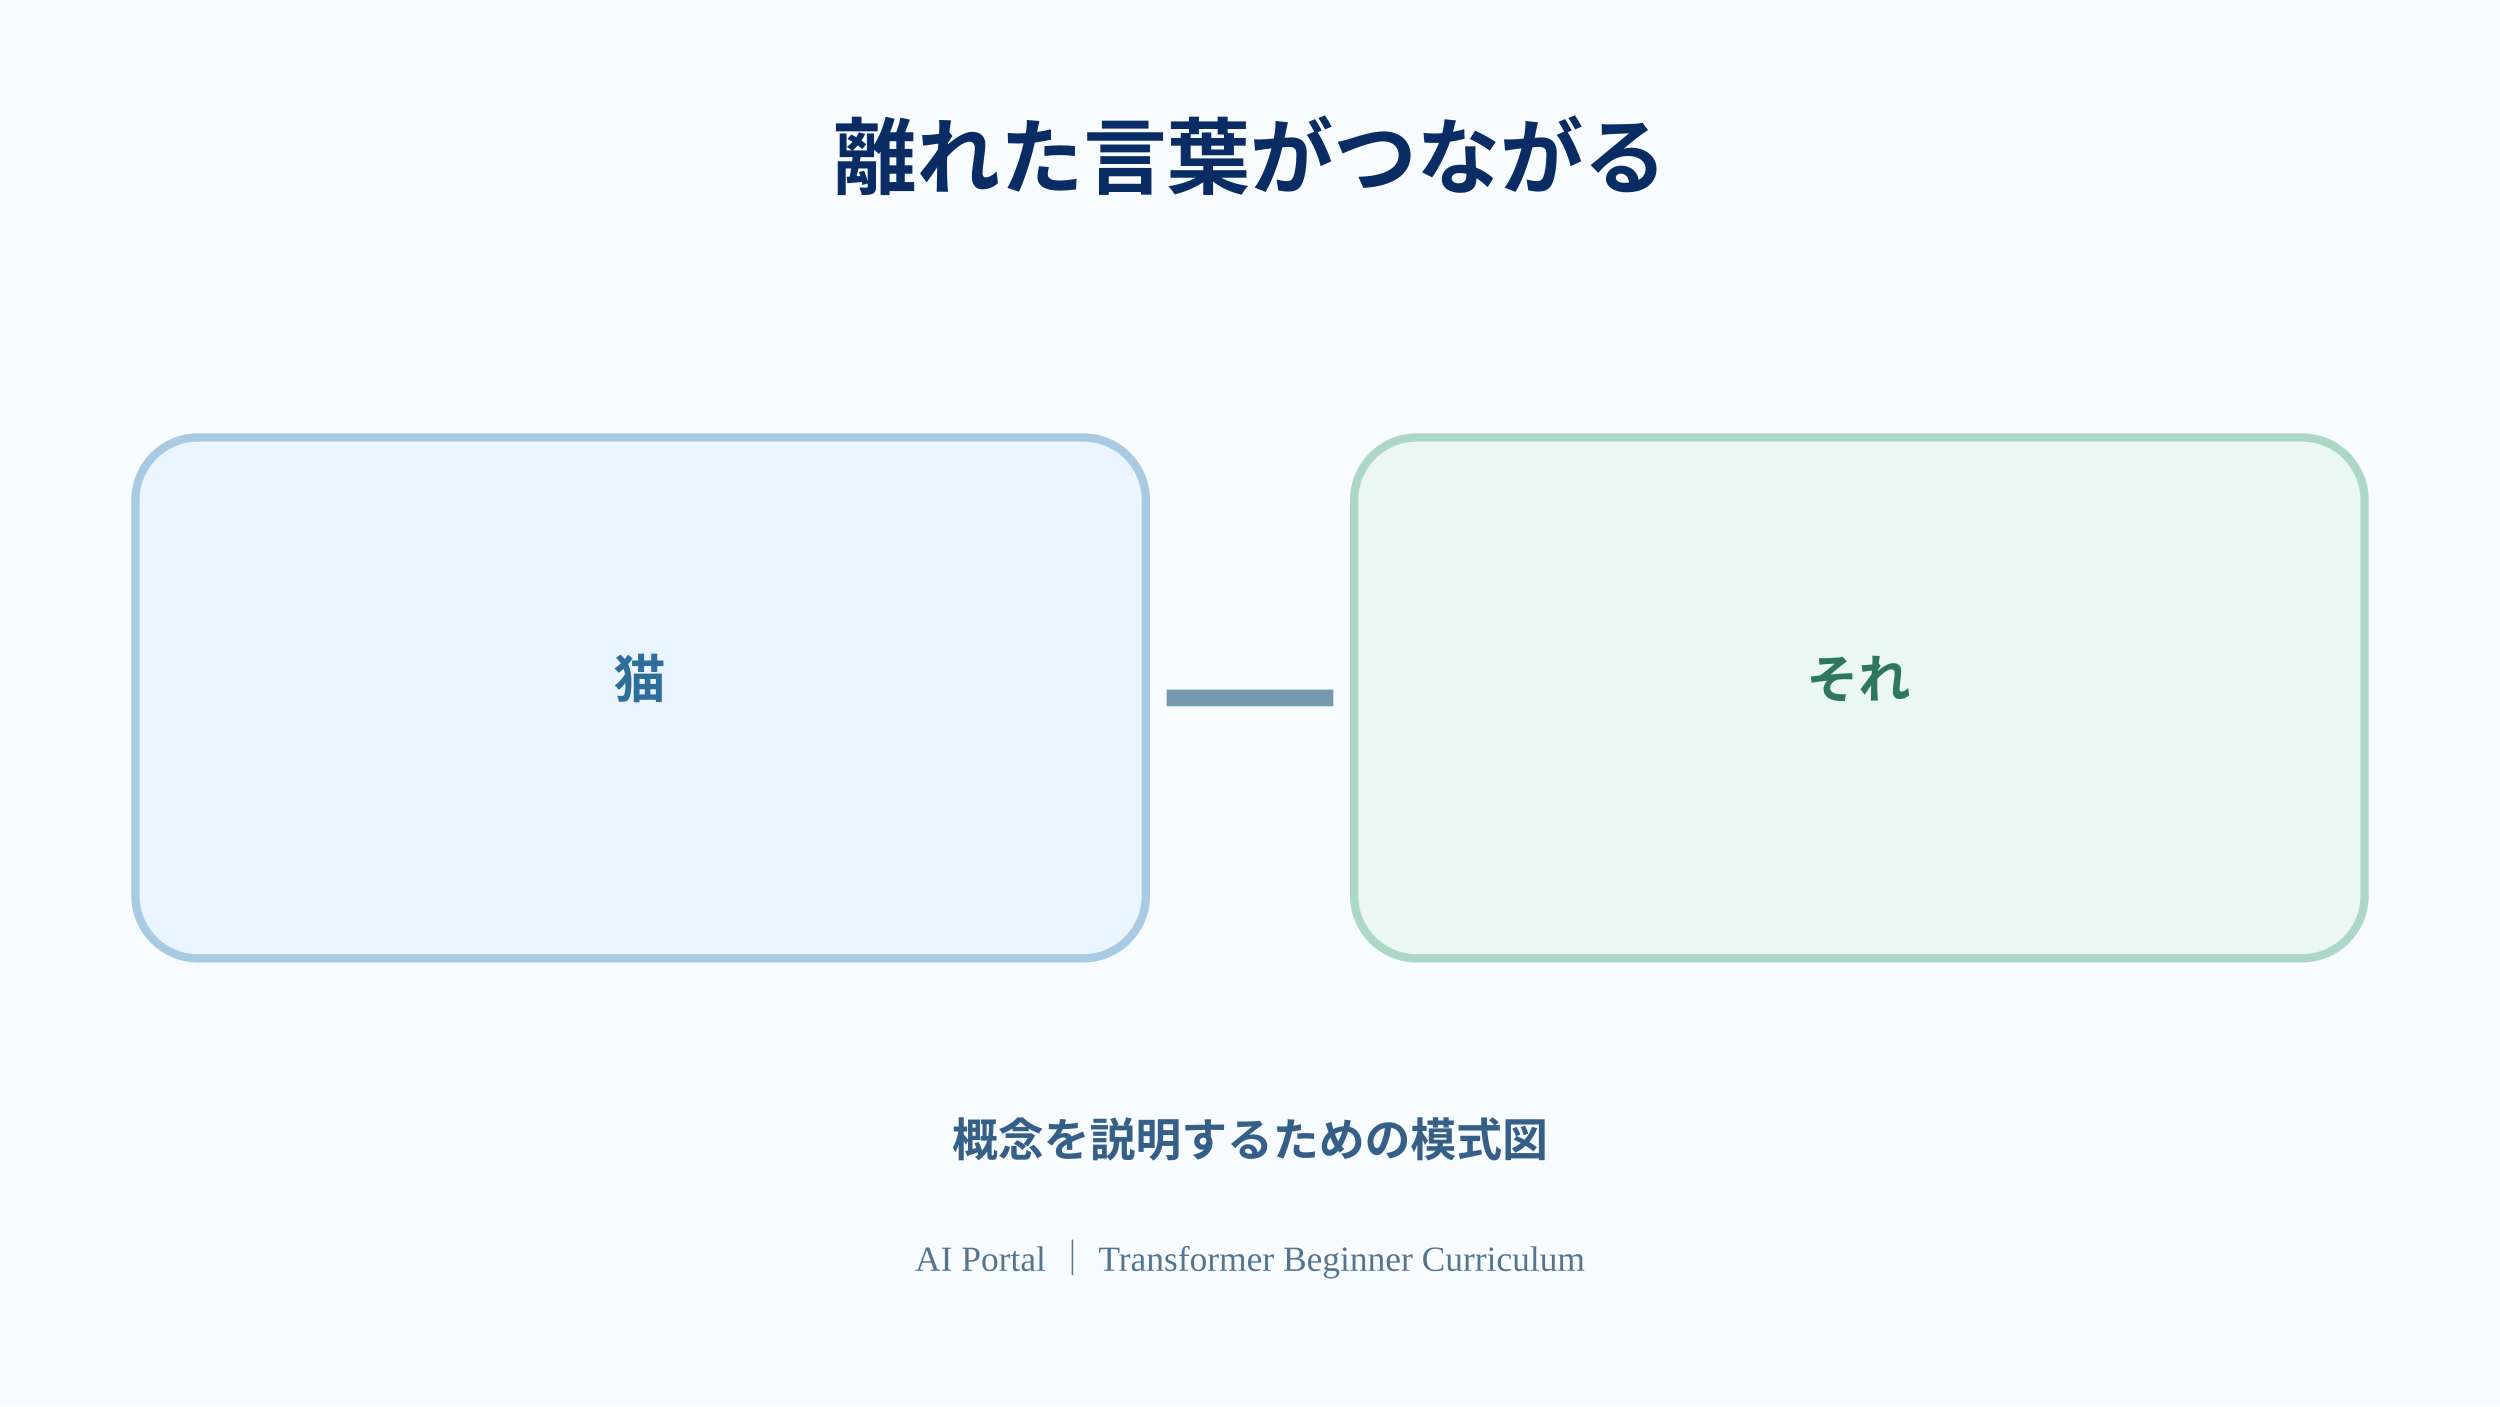
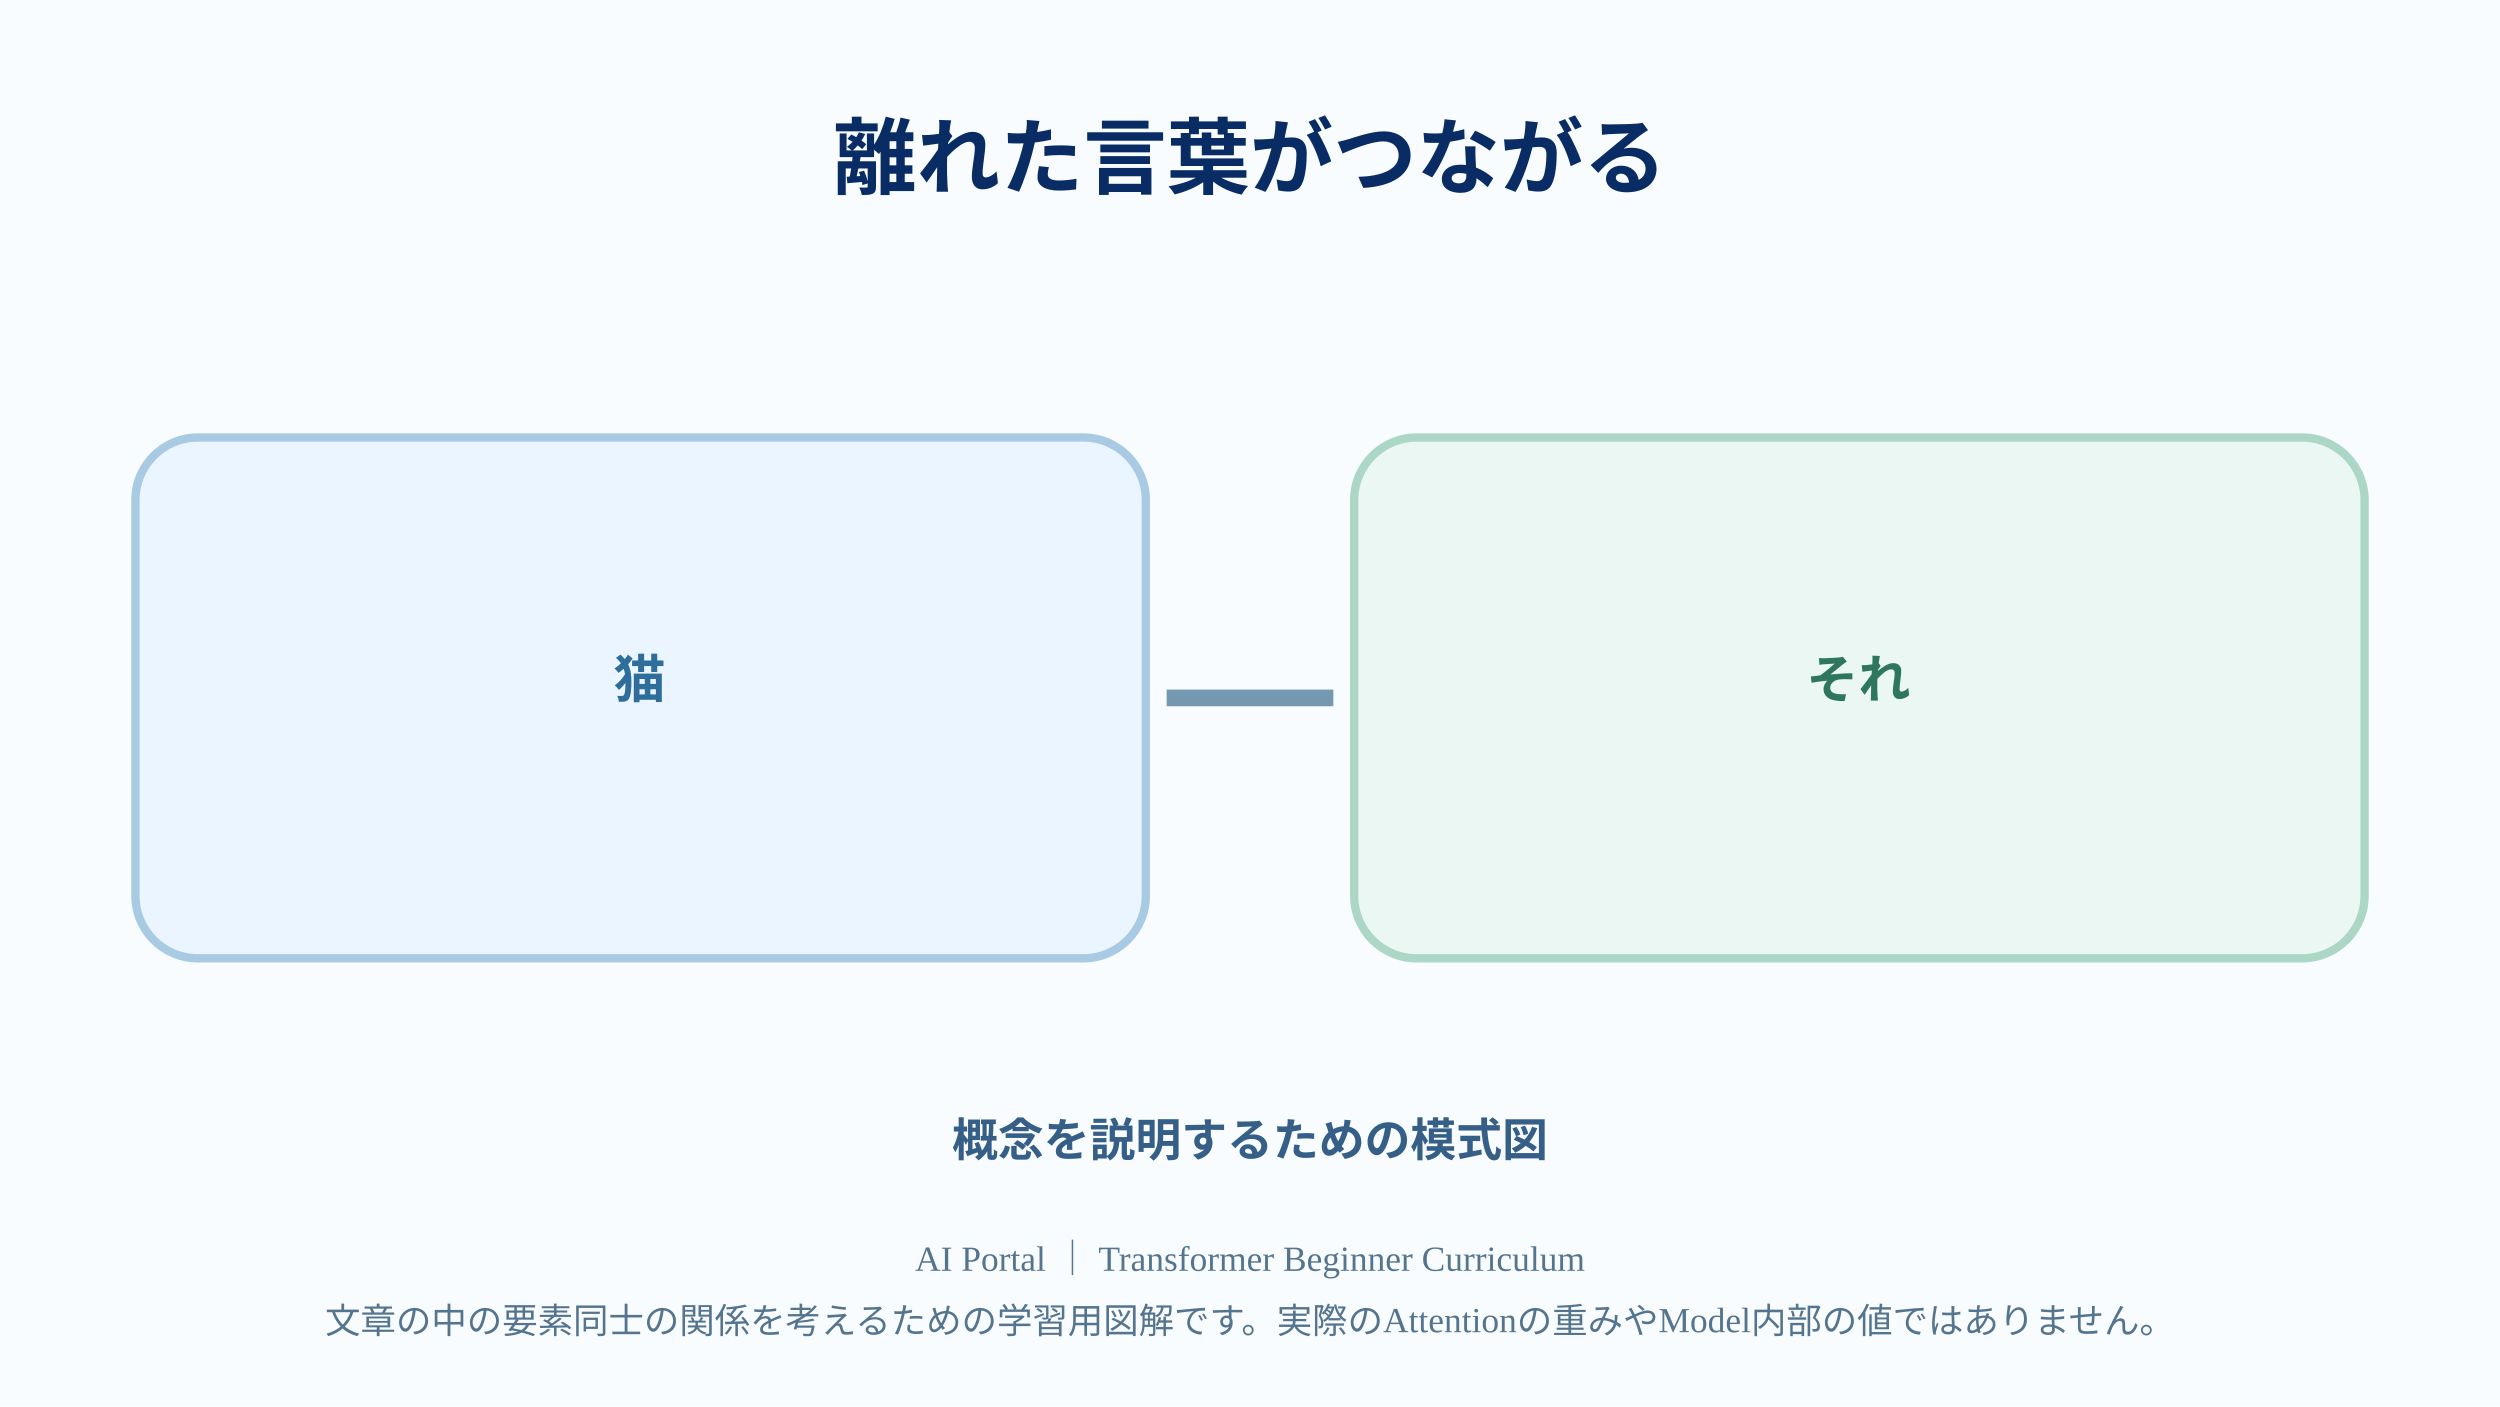
<svg xmlns="http://www.w3.org/2000/svg" viewBox="0 0 1200 675" role="img">
  <rect width="1200" height="675" fill="#f8fcff" />
  <text x="600" y="90" text-anchor="middle" font-size="40" font-weight="900" fill="#082c63">離れた言葉がつながる</text>
  <rect x="65" y="210" width="485" height="250" rx="30" fill="#eaf5ff" stroke="#a9cae3" stroke-width="4" />
  <text x="307" y="335" text-anchor="middle" font-size="25" font-weight="800" fill="#2f6e9b">猫</text>
  <path d="M560 335 H640" stroke="#7398b0" stroke-width="8" />
  <rect x="650" y="210" width="485" height="250" rx="30" fill="#eaf7f2" stroke="#acd7c6" stroke-width="4" />
  <text x="892" y="335" text-anchor="middle" font-size="25" font-weight="800" fill="#2f765f">それ</text>
  <text x="600" y="555" text-anchor="middle" font-size="22" font-weight="800" fill="#355f87">概念を説明するための模式図</text>
  <text x="600" y="610" text-anchor="middle" font-size="17" fill="#55758f">AI Portal ｜ Transformer Beginner Curriculum</text>
+   <text x="600" y="640" text-anchor="middle" font-size="17" fill="#55758f">文章の中の要素同士の関係を考えるための学習用図解です。実際のAttentionの重みやModel内部の値ではありません。</text>
</svg>
